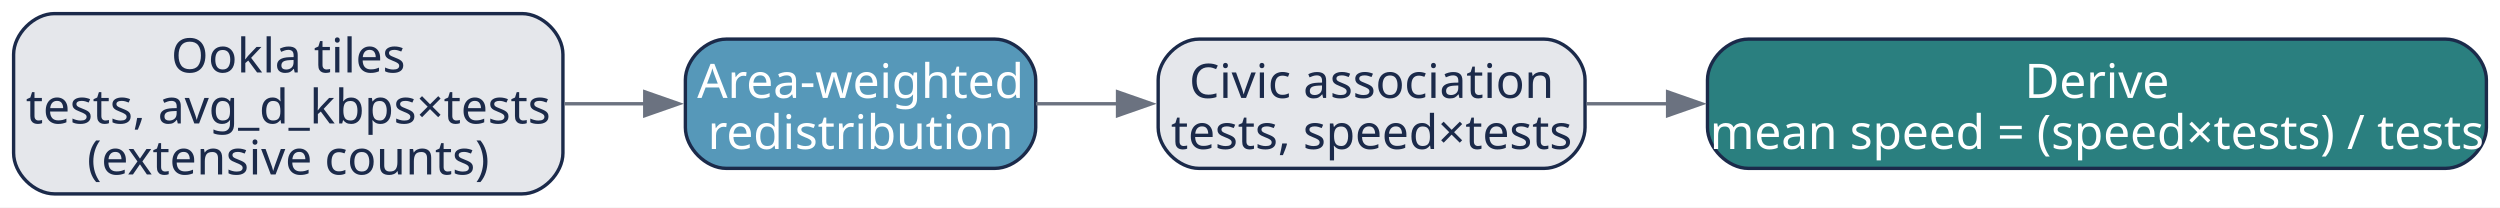
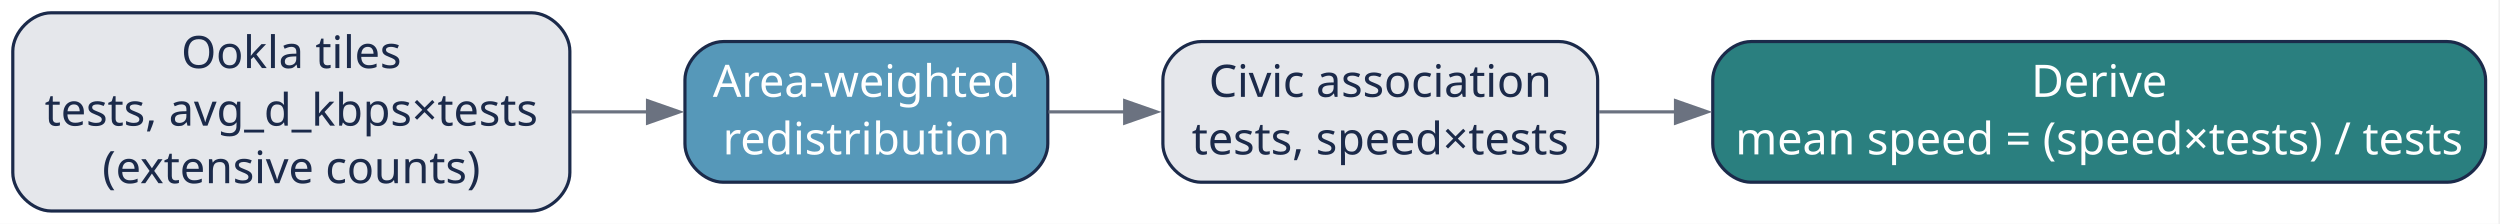
- <svg xmlns="http://www.w3.org/2000/svg" width="735pt" height="61pt" viewBox="0.00 0.00 735.00 61.00">
-   <g id="graph0" class="graph" transform="scale(1 1) rotate(0) translate(4 57)">
-     <polygon fill="white" stroke="none" points="-4,4 -4,-57 731,-57 731,4 -4,4" />
+ <svg xmlns="http://www.w3.org/2000/svg" width="782pt" height="70pt" viewBox="0.00 0.00 782.00 70.00">
+   <g id="graph0" class="graph" transform="scale(1 1) rotate(0) translate(4 66)">
+     <polygon fill="white" stroke="none" points="-4,4 -4,-66 777.5,-66 777.5,4 -4,4" />
    <g id="node1" class="node">
-       <path fill="#e5e7eb" stroke="#1b2a4a" d="M149.5,-53C149.5,-53 12,-53 12,-53 6,-53 0,-47 0,-41 0,-41 0,-12 0,-12 0,-6 6,0 12,0 12,0 149.5,0 149.5,0 155.5,0 161.5,-6 161.5,-12 161.5,-12 161.5,-41 161.5,-41 161.5,-47 155.5,-53 149.5,-53" />
-       <text xml:space="preserve" text-anchor="middle" x="80.75" y="-35.7" font-family="Libre Franklin" font-size="14.00" fill="#1b2a4a">Ookla tiles</text>
-       <text xml:space="preserve" text-anchor="middle" x="80.75" y="-20.7" font-family="Libre Franklin" font-size="14.00" fill="#1b2a4a">tests, avg_d_kbps×tests</text>
-       <text xml:space="preserve" text-anchor="middle" x="80.75" y="-5.7" font-family="Libre Franklin" font-size="14.00" fill="#1b2a4a">(extensive counts)</text>
+       <path fill="#e5e7eb" stroke="#1b2a4a" d="M162.25,-62C162.25,-62 12,-62 12,-62 6,-62 0,-56 0,-50 0,-50 0,-12 0,-12 0,-6 6,0 12,0 12,0 162.25,0 162.25,0 168.25,0 174.25,-6 174.25,-12 174.25,-12 174.25,-50 174.25,-50 174.25,-56 168.25,-62 162.25,-62" />
+       <text xml:space="preserve" text-anchor="middle" x="87.12" y="-44.7" font-family="Libre Franklin" font-size="14.00" fill="#1b2a4a">Ookla tiles</text>
+       <text xml:space="preserve" text-anchor="middle" x="87.12" y="-26.7" font-family="Libre Franklin" font-size="14.00" fill="#1b2a4a">tests, avg_d_kbps×tests</text>
+       <text xml:space="preserve" text-anchor="middle" x="87.12" y="-8.7" font-family="Libre Franklin" font-size="14.00" fill="#1b2a4a">(extensive counts)</text>
    </g>
    <g id="node2" class="node">
-       <path fill="#5698b9" stroke="#1b2a4a" d="M288.5,-45.5C288.5,-45.5 209.5,-45.5 209.5,-45.5 203.5,-45.5 197.5,-39.5 197.5,-33.5 197.5,-33.5 197.5,-19.5 197.5,-19.5 197.5,-13.5 203.5,-7.5 209.5,-7.5 209.5,-7.5 288.5,-7.5 288.5,-7.5 294.5,-7.5 300.5,-13.5 300.5,-19.5 300.5,-19.5 300.5,-33.5 300.5,-33.5 300.5,-39.5 294.5,-45.5 288.5,-45.5" />
-       <text xml:space="preserve" text-anchor="middle" x="249" y="-28.2" font-family="Libre Franklin" font-size="14.00" fill="white">Area-weighted</text>
-       <text xml:space="preserve" text-anchor="middle" x="249" y="-13.2" font-family="Libre Franklin" font-size="14.00" fill="white">redistribution</text>
+       <path fill="#5698b9" stroke="#1b2a4a" d="M311.75,-53C311.75,-53 222.25,-53 222.25,-53 216.25,-53 210.25,-47 210.25,-41 210.25,-41 210.25,-21 210.25,-21 210.25,-15 216.25,-9 222.25,-9 222.25,-9 311.75,-9 311.75,-9 317.75,-9 323.75,-15 323.75,-21 323.75,-21 323.75,-41 323.75,-41 323.75,-47 317.75,-53 311.75,-53" />
+       <text xml:space="preserve" text-anchor="middle" x="267" y="-35.7" font-family="Libre Franklin" font-size="14.00" fill="white">Area-weighted</text>
+       <text xml:space="preserve" text-anchor="middle" x="267" y="-17.7" font-family="Libre Franklin" font-size="14.00" fill="white">redistribution</text>
    </g>
    <g id="edge1" class="edge">
-       <path fill="none" stroke="#6b7280" d="M161.95,-26.5C169.89,-26.5 177.87,-26.5 185.59,-26.5" />
-       <polygon fill="#6b7280" stroke="#6b7280" points="185.56,-30 195.56,-26.5 185.56,-23 185.56,-30" />
+       <path fill="none" stroke="#6b7280" d="M174.72,-31C182.79,-31 190.89,-31 198.75,-31" />
+       <polygon fill="#6b7280" stroke="#6b7280" points="198.55,-34.5 208.55,-31 198.55,-27.5 198.55,-34.5" />
    </g>
    <g id="node3" class="node">
-       <path fill="#e5e7eb" stroke="#1b2a4a" d="M450,-45.5C450,-45.5 348.5,-45.5 348.5,-45.5 342.5,-45.5 336.5,-39.5 336.5,-33.5 336.5,-33.5 336.5,-19.5 336.5,-19.5 336.5,-13.5 342.5,-7.5 348.5,-7.5 348.5,-7.5 450,-7.5 450,-7.5 456,-7.5 462,-13.5 462,-19.5 462,-19.5 462,-33.5 462,-33.5 462,-39.5 456,-45.5 450,-45.5" />
-       <text xml:space="preserve" text-anchor="middle" x="399.25" y="-28.2" font-family="Libre Franklin" font-size="14.00" fill="#1b2a4a">Civic association</text>
-       <text xml:space="preserve" text-anchor="middle" x="399.25" y="-13.2" font-family="Libre Franklin" font-size="14.00" fill="#1b2a4a">tests, speed×tests</text>
+       <path fill="#e5e7eb" stroke="#1b2a4a" d="M483.75,-53C483.75,-53 371.75,-53 371.75,-53 365.75,-53 359.75,-47 359.75,-41 359.75,-41 359.75,-21 359.75,-21 359.75,-15 365.75,-9 371.75,-9 371.75,-9 483.75,-9 483.75,-9 489.75,-9 495.75,-15 495.75,-21 495.75,-21 495.75,-41 495.75,-41 495.75,-47 489.75,-53 483.75,-53" />
+       <text xml:space="preserve" text-anchor="middle" x="427.75" y="-35.7" font-family="Libre Franklin" font-size="14.00" fill="#1b2a4a">Civic association</text>
+       <text xml:space="preserve" text-anchor="middle" x="427.75" y="-17.7" font-family="Libre Franklin" font-size="14.00" fill="#1b2a4a">tests, speed×tests</text>
    </g>
    <g id="edge2" class="edge">
-       <path fill="none" stroke="#6b7280" d="M300.6,-26.5C308.36,-26.5 316.5,-26.5 324.62,-26.5" />
-       <polygon fill="#6b7280" stroke="#6b7280" points="324.56,-30 334.56,-26.5 324.56,-23 324.56,-30" />
+       <path fill="none" stroke="#6b7280" d="M323.97,-31C331.74,-31 339.83,-31 347.92,-31" />
+       <polygon fill="#6b7280" stroke="#6b7280" points="347.8,-34.5 357.8,-31 347.8,-27.5 347.8,-34.5" />
    </g>
    <g id="node4" class="node">
-       <path fill="#2a7f7f" stroke="#1b2a4a" d="M715,-45.5C715,-45.5 510,-45.5 510,-45.5 504,-45.5 498,-39.5 498,-33.5 498,-33.5 498,-19.5 498,-19.5 498,-13.5 504,-7.5 510,-7.5 510,-7.5 715,-7.5 715,-7.5 721,-7.5 727,-13.5 727,-19.5 727,-19.5 727,-33.5 727,-33.5 727,-39.5 721,-45.5 715,-45.5" />
-       <text xml:space="preserve" text-anchor="middle" x="612.5" y="-28.2" font-family="Libre Franklin" font-size="14.00" fill="white">Derive</text>
-       <text xml:space="preserve" text-anchor="middle" x="612.5" y="-13.2" font-family="Libre Franklin" font-size="14.00" fill="white">mean speed = (speed×tests) / tests</text>
+       <path fill="#2a7f7f" stroke="#1b2a4a" d="M761.5,-53C761.5,-53 543.75,-53 543.75,-53 537.75,-53 531.75,-47 531.75,-41 531.75,-41 531.75,-21 531.75,-21 531.75,-15 537.75,-9 543.75,-9 543.75,-9 761.5,-9 761.5,-9 767.5,-9 773.5,-15 773.5,-21 773.5,-21 773.5,-41 773.5,-41 773.5,-47 767.5,-53 761.5,-53" />
+       <text xml:space="preserve" text-anchor="middle" x="652.62" y="-35.7" font-family="Libre Franklin" font-size="14.00" fill="white">Derive</text>
+       <text xml:space="preserve" text-anchor="middle" x="652.62" y="-17.7" font-family="Libre Franklin" font-size="14.00" fill="white">mean speed = (speed×tests) / tests</text>
    </g>
    <g id="edge3" class="edge">
-       <path fill="none" stroke="#6b7280" d="M462.49,-26.5C470.19,-26.5 478.26,-26.5 486.49,-26.5" />
-       <polygon fill="#6b7280" stroke="#6b7280" points="486.28,-30 496.28,-26.5 486.28,-23 486.28,-30" />
+       <path fill="none" stroke="#6b7280" d="M496.22,-31C503.98,-31 512.07,-31 520.3,-31" />
+       <polygon fill="#6b7280" stroke="#6b7280" points="520.1,-34.5 530.1,-31 520.1,-27.5 520.1,-34.5" />
    </g>
  </g>
</svg>
